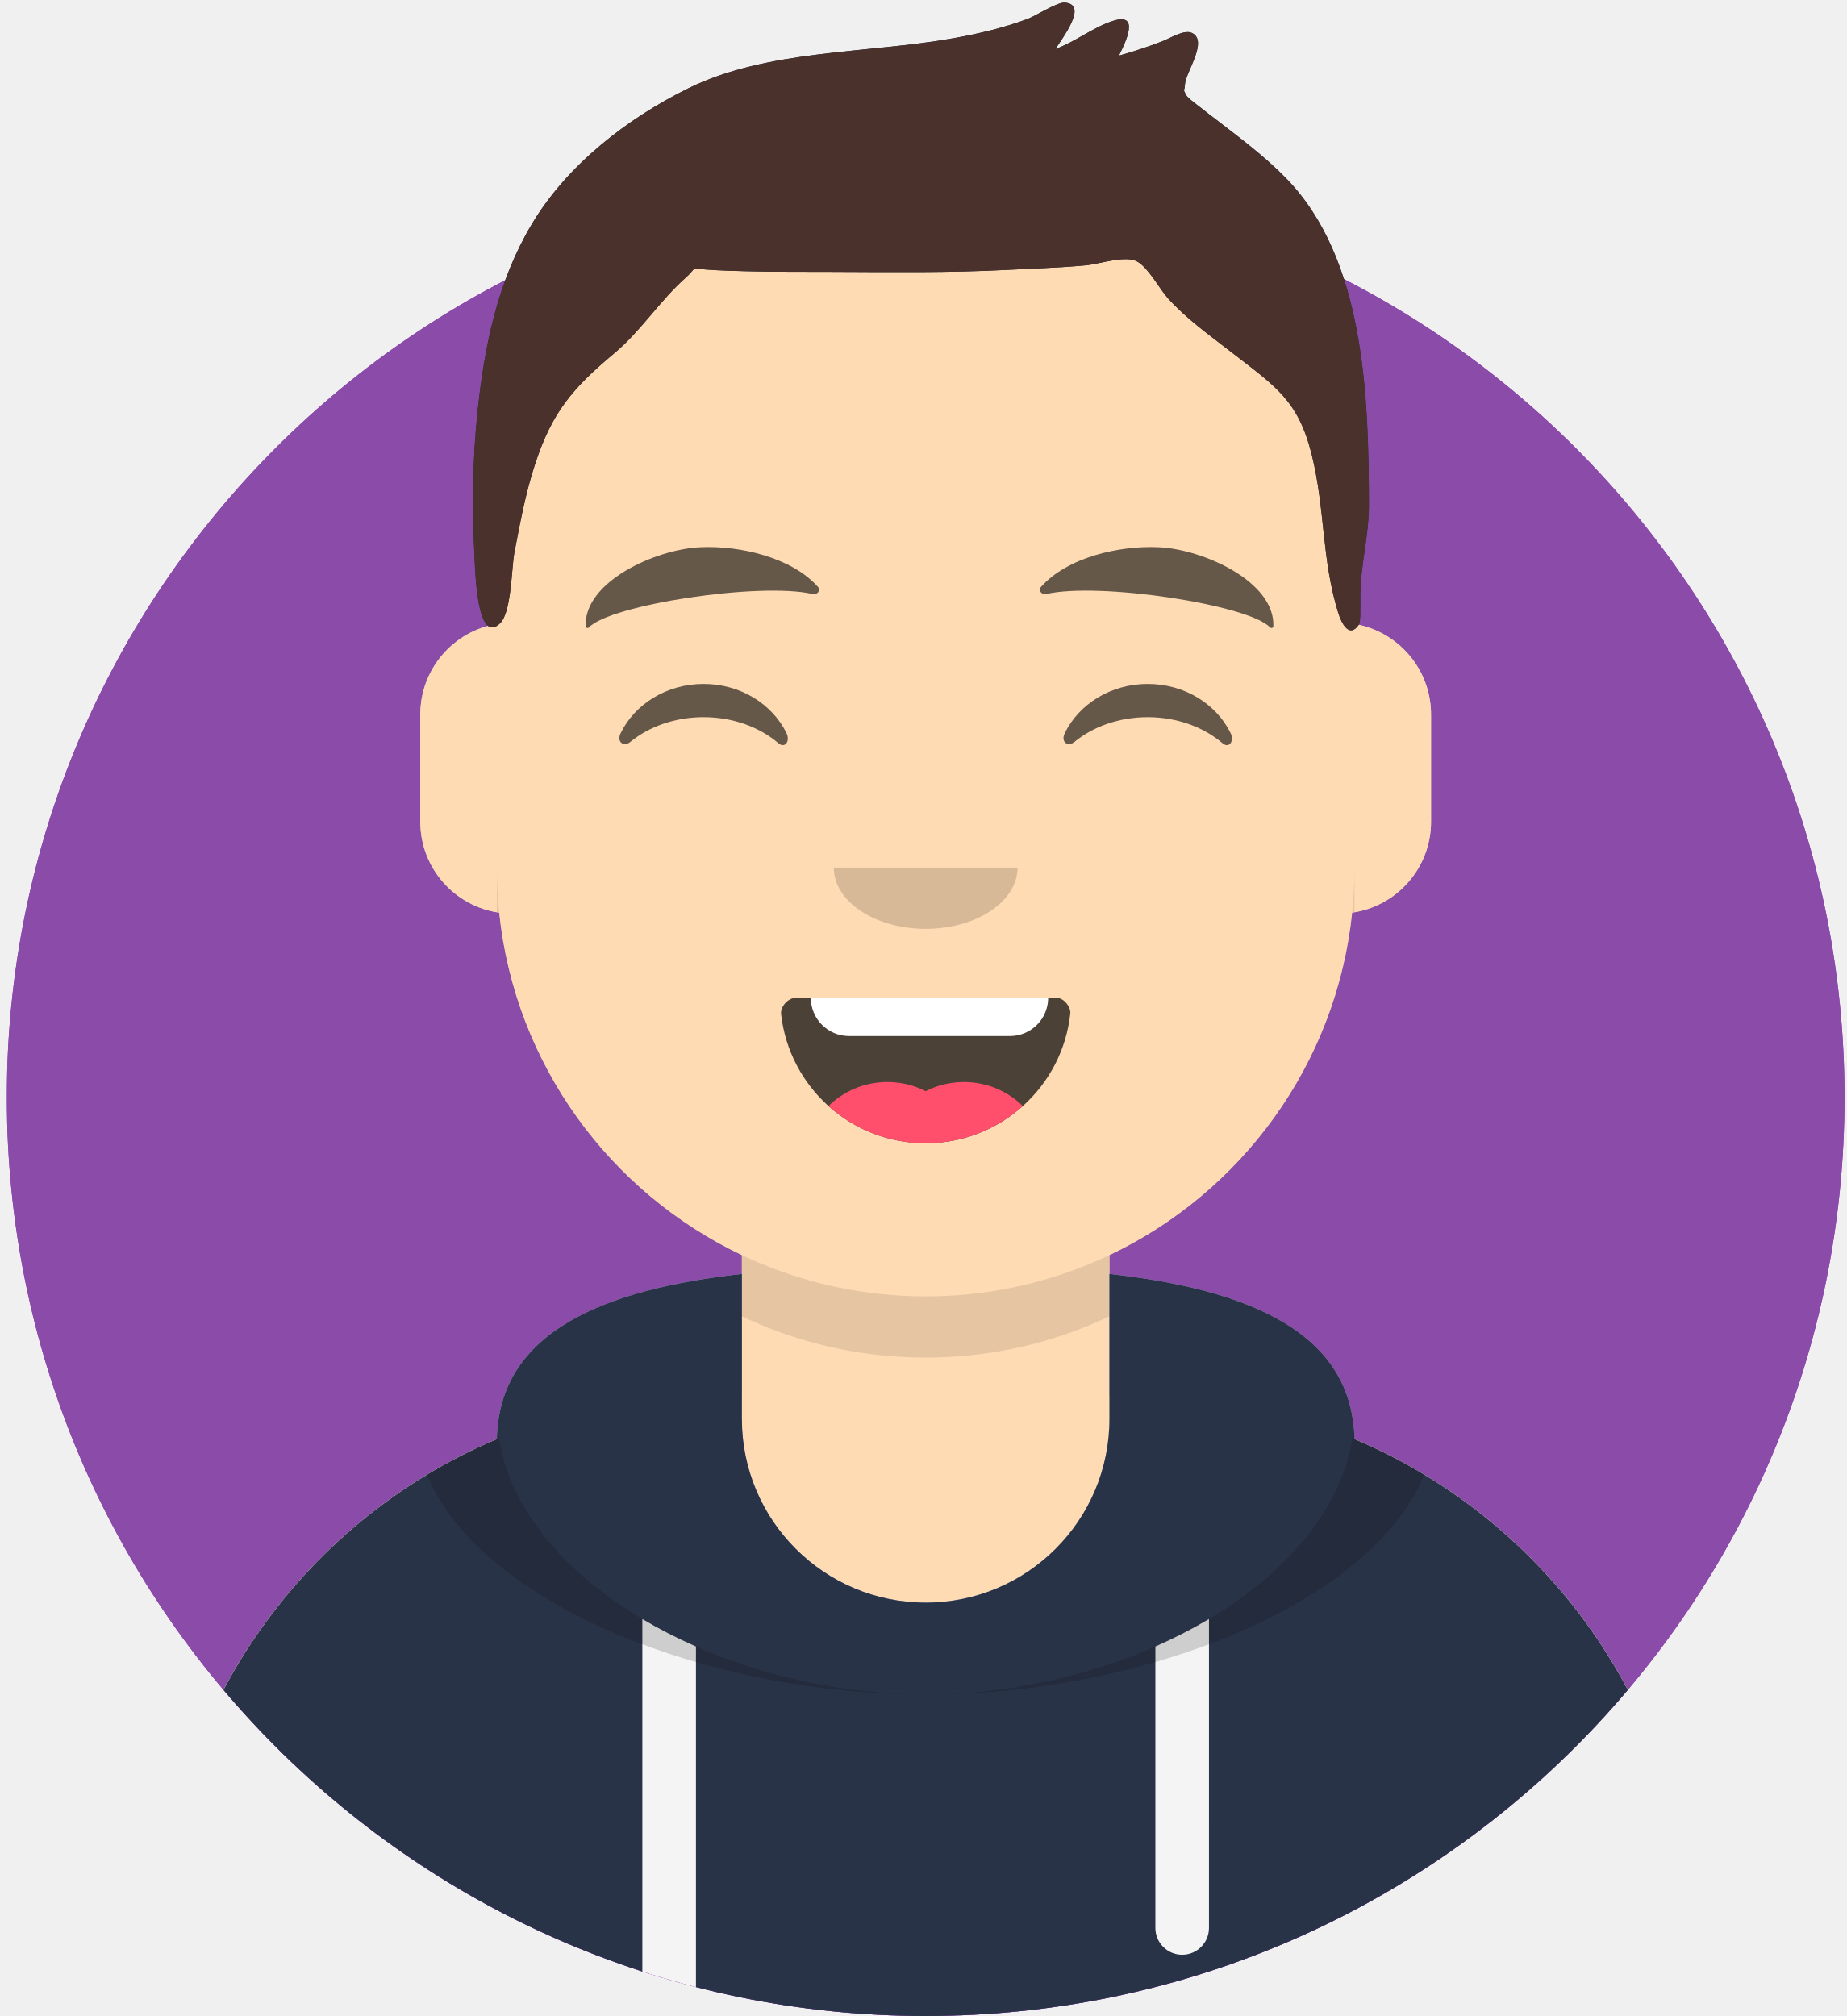
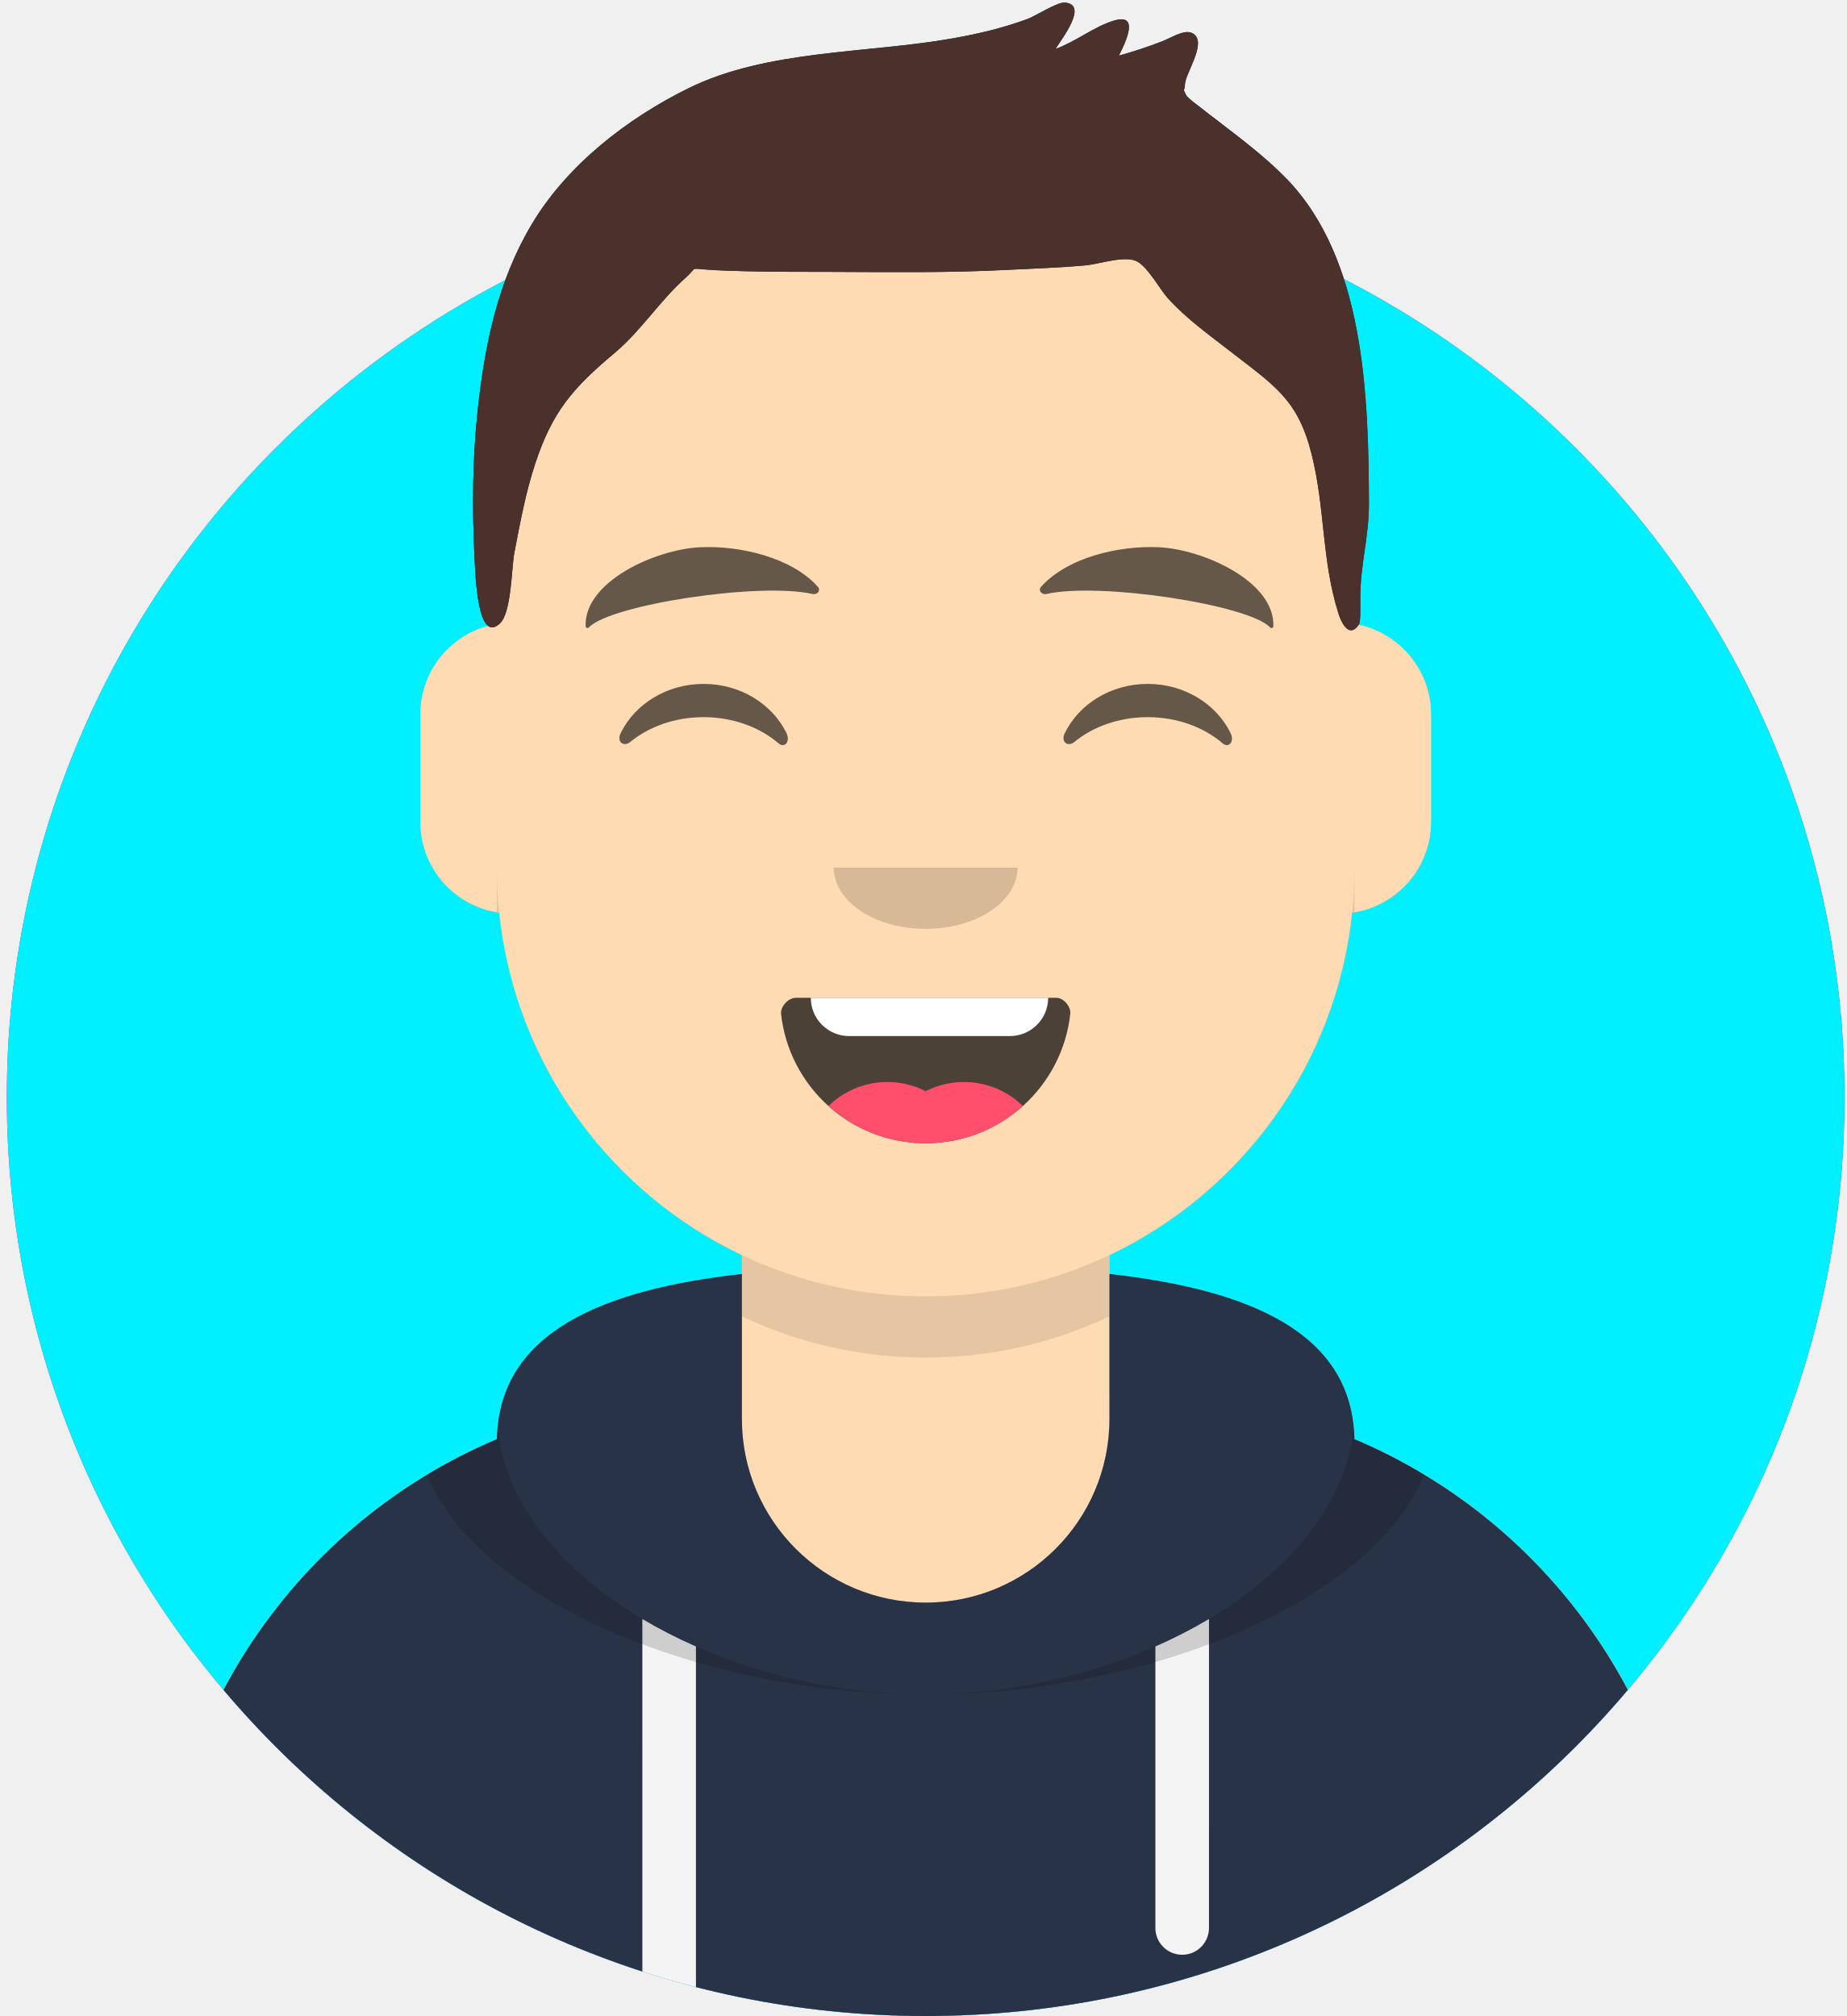
<svg xmlns="http://www.w3.org/2000/svg" xmlns:xlink="http://www.w3.org/1999/xlink" width="217px" height="237px" viewBox="0 0 217 237" version="1.1">
  <defs>
    <circle id="path-1" cx="108" cy="108" r="108" />
    <path d="M-3.19744231e-14,144 L-3.19744231e-14,-1.42108547e-14 L237.6,-1.42108547e-14 L237.6,144 L226.8,144 C226.8,203.647 178.447,252 118.8,252 C59.153,252 10.8,203.647 10.8,144 L10.8,144 L-3.19744231e-14,144 Z" id="path-3" />
    <path d="M90,0 C117.835,-5.11323436e-15 140.4,22.565 140.4,50.4 L140.401,55.949 C145.508,56.807 149.4,61.249 149.4,66.6 L149.4,79.2 C149.4,84.647 145.367,89.152 140.125,89.893 C138.265,107.718 127.114,122.78 111.601,130.149 L111.6,146.7 L115.2,146.7 C150.988,146.7 180,175.712 180,211.5 L180,219.6 L0,219.6 L0,211.5 C-4.38277231e-15,175.712 29.012,146.7 64.8,146.7 L68.4,146.7 L68.4,130.15 C52.886,122.78 41.735,107.718 39.875,89.893 C34.633,89.152 30.6,84.647 30.6,79.2 L30.6,66.6 C30.6,61.249 34.492,56.806 39.6,55.949 L39.6,50.4 C39.6,22.565 62.165,5.11323436e-15 90,0 Z" id="path-5" />
    <path d="M140.401,11.764 C156.691,13.587 169.2,18.597 169.2,31.569 L169.194,31.18 C192.467,41.01 208.8,64.047 208.8,90.9 L208.8,99 L28.8,99 L28.8,90.9 C28.8,64.047 45.133,41.01 68.406,31.18 C68.653,18.496 81.073,13.568 97.2,11.764 L97.2,28.8 C97.2,40.729 106.871,50.4 118.8,50.4 C130.729,50.4 140.4,40.729 140.4,28.8 L140.4,28.8 Z" id="path-7" />
    <path d="M31.606,13.615 C32.558,22.158 39.803,28.8 48.6,28.8 C57.424,28.8 64.687,22.117 65.603,13.536 C65.676,12.845 64.905,11.7 63.938,11.7 C50.534,11.7 40.264,11.7 33.378,11.7 C32.406,11.7 31.511,12.761 31.606,13.615 Z" id="path-9" />
    <rect id="path-11" x="0" y="0" width="237.6" height="252" />
    <path d="M118.135,20.928 C115.651,18.39 112.767,16.236 109.962,14.076 C109.343,13.6 108.715,13.135 108.109,12.641 C107.972,12.528 106.563,11.519 106.394,11.148 C105.988,10.254 106.224,10.95 106.28,9.884 C106.35,8.535 109.1,4.727 107.048,3.854 C106.146,3.47 104.536,4.492 103.67,4.83 C101.977,5.49 100.263,6.054 98.512,6.54 C99.351,4.869 100.95,1.524 97.944,2.419 C95.603,3.116 93.421,4.91 91.068,5.753 C91.847,4.477 94.96,0.523 92.147,0.302 C91.271,0.233 88.724,1.875 87.782,2.226 C84.959,3.275 82.075,3.953 79.111,4.487 C69.033,6.304 57.248,5.786 47.923,10.374 C40.735,13.911 33.636,19.4 29.484,26.389 C25.481,33.125 23.984,40.498 23.146,48.217 C22.532,53.882 22.482,59.738 22.769,65.424 C22.863,67.287 23.073,75.874 25.779,73.273 C27.127,71.978 27.117,66.745 27.457,64.974 C28.133,61.451 28.783,57.911 29.91,54.5 C31.895,48.49 34.238,45.687 39.184,41.547 C42.359,38.89 44.588,35.3 47.625,32.62 C48.99,31.416 47.949,31.542 50.143,31.7 C51.616,31.806 53.097,31.846 54.574,31.885 C57.99,31.974 61.412,31.951 64.829,31.963 C71.711,31.988 78.561,32.085 85.437,31.725 C88.492,31.565 91.556,31.478 94.603,31.195 C96.306,31.038 99.326,29.947 100.728,30.78 C102.01,31.543 103.342,34.034 104.263,35.054 C106.438,37.464 109.032,39.305 111.576,41.282 C116.881,45.403 119.559,46.98 121.17,53.421 C122.775,59.838 122.325,65.791 124.312,72.106 C124.662,73.217 125.586,75.13 126.726,73.415 C126.937,73.096 126.883,71.345 126.883,70.337 C126.883,66.27 127.913,63.218 127.9,59.123 C127.849,46.674 127.447,30.442 118.135,20.928 Z" id="path-13" />
  </defs>
  <g id="Website" stroke="none" stroke-width="1" fill="none" fill-rule="evenodd">
    <g id="mf-avatar" transform="translate(-10, -15)">
      <g id="Circle" transform="translate(10.8, 36)">
        <mask id="mask-2" fill="white">
          <use xlink:href="#path-1" />
        </mask>
        <use id="Circle-Background" fill="#972dc2" xlink:href="#path-1" />
-         <g id="🖍-Circle-Color" mask="url(#mask-2)" fill="#8a4ca8">
+         <g id="🖍-Circle-Color" mask="url(#mask-2)" fill="#00f0ff">
          <rect id="🖍Color" x="0" y="0" width="216.445" height="216" />
        </g>
      </g>
      <mask id="mask-4" fill="white">
        <use xlink:href="#path-3" />
      </mask>
      <g id="Mask" />
      <g id="Avataaar" mask="url(#mask-4)">
        <g id="Body" transform="translate(28.8, 32.4)">
          <mask id="mask-6" fill="white">
            <use xlink:href="#path-5" />
          </mask>
          <use fill="#D0C6AC" xlink:href="#path-5" />
          <g id="Skin/👶🏻-05-Pale" mask="url(#mask-6)" fill="#FFDBB4">
            <g transform="translate(-28.8, 0)" id="Color">
              <rect x="0" y="0" width="238.384" height="220.355" />
            </g>
          </g>
          <path d="M39.6,84.6 C39.6,112.435 62.165,135 90,135 C117.835,135 140.4,112.435 140.4,84.6 L140.4,84.6 L140.4,91.8 C140.4,119.635 117.835,142.2 90,142.2 C62.165,142.2 39.6,119.635 39.6,91.8 Z" id="Neck-Shadow" fill-opacity="0.1" fill="#000000" mask="url(#mask-6)" />
        </g>
        <g id="Clothing/Hoodie" transform="translate(0, 153)">
          <mask id="mask-8" fill="white">
            <use xlink:href="#path-7" />
          </mask>
          <use id="Hoodie" fill="#B7C1DB" fill-rule="evenodd" xlink:href="#path-7" />
          <g id="Color/Palette/Slate" mask="url(#mask-8)" fill="#293347" fill-rule="evenodd">
            <rect id="🖍Color" x="0" y="0" width="238.491" height="99" />
          </g>
          <path d="M91.8,55.565 L91.8,99 L85.5,99 L85.499,52.335 C87.483,53.514 89.592,54.594 91.8,55.565 Z M152.101,52.334 L152.1,88.65 C152.1,90.39 150.69,91.8 148.95,91.8 C147.21,91.8 145.8,90.39 145.8,88.65 L145.801,55.565 C148.009,54.594 150.118,53.513 152.101,52.334 Z" id="Straps" fill="#F4F4F4" fill-rule="evenodd" mask="url(#mask-8)" />
          <path d="M155.733,11.451 C169.28,14.013 178.65,19.118 178.65,29.077 C178.65,46.818 148.916,61.2 118.8,61.2 C88.684,61.2 58.95,46.818 58.95,29.077 C58.95,19.118 68.32,14.013 81.867,11.451 C73.689,14.466 68.4,19.534 68.4,27.969 C68.4,46.322 93.439,61.2 118.8,61.2 C144.161,61.2 169.2,46.322 169.2,27.969 C169.2,19.71 164.13,14.679 156.241,11.642 Z" id="Shadow" fill-opacity="0.16" fill="#000000" fill-rule="evenodd" mask="url(#mask-8)" />
        </g>
        <g id="Face" transform="translate(68.4, 73.8)">
          <g id="Mouth/Smile" transform="translate(1.8, 46.8)">
            <mask id="mask-10" fill="white">
              <use xlink:href="#path-9" />
            </mask>
            <use id="Mouth" fill-opacity="0.7" fill="#000000" fill-rule="evenodd" xlink:href="#path-9" />
            <path d="M39.6,1.8 L58.5,1.8 C60.985,1.8 63,3.815 63,6.3 L63,11.7 C63,14.185 60.985,16.2 58.5,16.2 L39.6,16.2 C37.115,16.2 35.1,14.185 35.1,11.7 L35.1,6.3 C35.1,3.815 37.115,1.8 39.6,1.8 Z" id="Teeth" fill="#FFFFFF" fill-rule="evenodd" mask="url(#mask-10)" />
            <g id="Tongue" stroke-width="1" fill-rule="evenodd" mask="url(#mask-10)" fill="#FF4F6D">
              <g transform="translate(34.2, 21.6)">
                <circle cx="9.9" cy="9.9" r="9.9" />
                <circle cx="18.9" cy="9.9" r="9.9" />
              </g>
            </g>
          </g>
          <g id="Nose/Default" transform="translate(25.2, 36)" fill="#000000" fill-opacity="0.16">
            <path d="M14.4,7.2 C14.4,11.176 19.235,14.4 25.2,14.4 L25.2,14.4 C31.165,14.4 36,11.176 36,7.2" id="Nose" />
          </g>
          <g id="Eyes/Happy-😁" transform="translate(0, 7.2)" fill="#000000" fill-opacity="0.6">
            <path d="M14.544,20.203 C16.206,16.784 19.948,14.4 24.298,14.4 C28.632,14.4 32.363,16.767 34.034,20.166 C34.53,21.176 33.824,22.003 33.112,21.39 C30.906,19.494 27.773,18.309 24.298,18.309 C20.931,18.309 17.886,19.421 15.694,21.214 C14.892,21.87 14.058,21.203 14.544,20.203 Z" id="Squint" />
            <path d="M66.744,20.203 C68.406,16.784 72.148,14.4 76.498,14.4 C80.832,14.4 84.563,16.767 86.234,20.166 C86.73,21.176 86.024,22.003 85.312,21.39 C83.106,19.494 79.973,18.309 76.498,18.309 C73.131,18.309 70.086,19.421 67.894,21.214 C67.092,21.87 66.258,21.203 66.744,20.203 Z" id="Squint" />
          </g>
          <g id="Eyebrow/Natural/Default-Natural" fill="#000000" fill-opacity="0.6">
            <path d="M23.435,5.589 C18.25,6.285 10.164,10.805 10.84,16.036 C10.862,16.207 11.121,16.261 11.233,16.118 C13.471,13.248 30.774,9.033 37.075,9.913 C37.652,9.994 38.032,9.399 37.639,9.027 C34.269,5.845 28.08,4.961 23.435,5.589" id="Eyebrow" transform="translate(24.3, 10.8) rotate(5) translate(-24.3, -10.8) " />
            <path d="M76.535,5.589 C71.35,6.285 63.264,10.805 63.94,16.036 C63.962,16.207 64.221,16.261 64.333,16.118 C66.571,13.248 83.874,9.033 90.175,9.913 C90.752,9.994 91.132,9.399 90.739,9.027 C87.369,5.845 81.18,4.961 76.535,5.589" id="Eyebrow" transform="translate(77.4, 10.8) scale(-1, 1) rotate(5) translate(-77.4, -10.8) " />
          </g>
        </g>
        <g id="Top">
          <mask id="mask-12" fill="white">
            <use xlink:href="#path-11" />
          </mask>
          <g id="Mask" />
          <g mask="url(#mask-12)">
            <g transform="translate(43, 15)">
              <mask id="mask-14" fill="white">
                <use xlink:href="#path-13" />
              </mask>
              <use id="Short-Hair" stroke="none" fill="#1F3140" fill-rule="evenodd" xlink:href="#path-13" />
              <g id="Color/Hair/Brown-Dark" stroke="none" fill="none" mask="url(#mask-14)" fill-rule="evenodd">
                <g transform="translate(-43.1, -15)" fill="#4A312C" id="Color">
                  <rect x="0" y="0" width="239.107" height="252.406" />
                </g>
              </g>
            </g>
          </g>
        </g>
      </g>
    </g>
  </g>
</svg>
